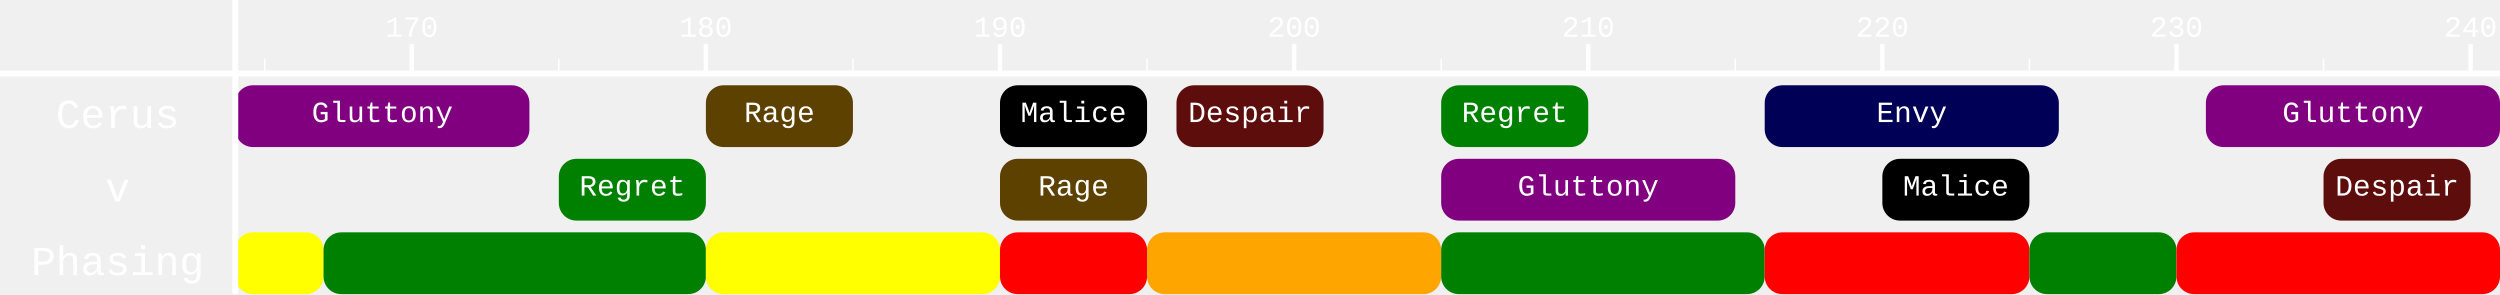
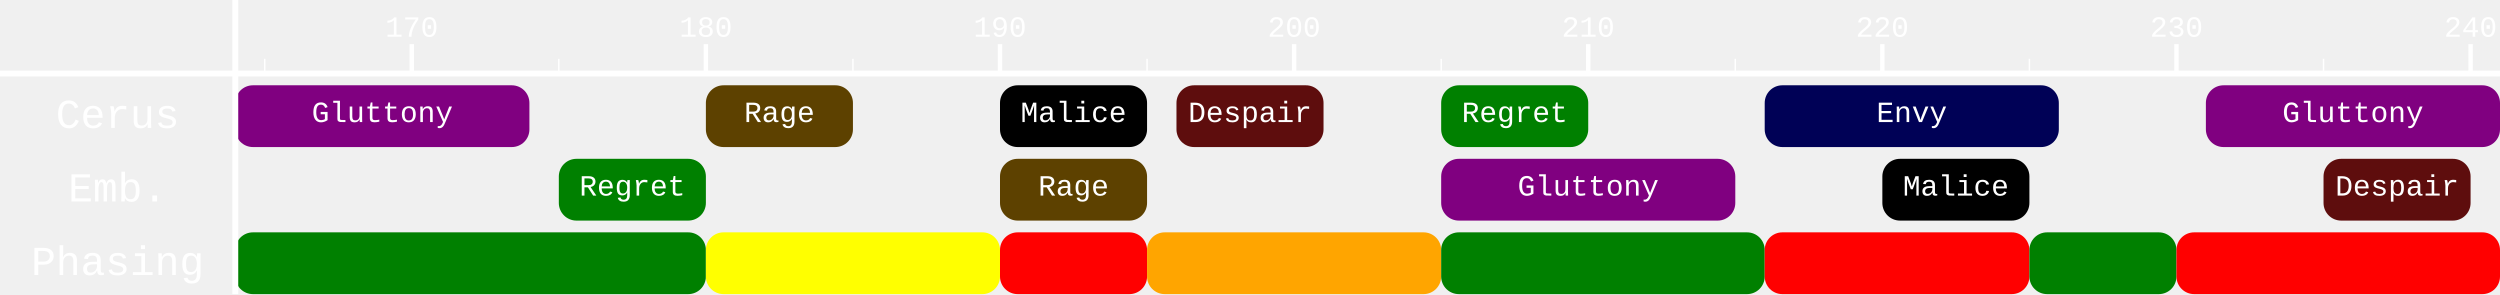
<svg xmlns="http://www.w3.org/2000/svg" width="850" height="100" viewBox="0 0 850 100">
  <defs>
</defs>
  <text x="40.0" y="43.5" font-size="14" fill="white" style="font-family:Courier New, monospace;text-anchor:middle">Cerus</text>
  <rect x="80" y="29" width="100" height="21" fill="purple" rx="6" ry="6" />
  <text x="130.0" y="41.5" font-size="10" fill="white" style="font-family: Courier New, monospace;text-anchor:middle">Gluttony</text>
  <rect x="240" y="29" width="50" height="21" fill="#5d4100" rx="6" ry="6" />
  <text x="265.0" y="41.5" font-size="10" fill="white" style="font-family: Courier New, monospace;text-anchor:middle">Rage</text>
  <rect x="340" y="29" width="50" height="21" fill="black" rx="6" ry="6" />
  <text x="365.0" y="41.5" font-size="10" fill="white" style="font-family: Courier New, monospace;text-anchor:middle">Malice</text>
  <rect x="400" y="29" width="50" height="21" fill="#5e0d0d" rx="6" ry="6" />
  <text x="425.0" y="41.5" font-size="10" fill="white" style="font-family: Courier New, monospace;text-anchor:middle">Despair</text>
  <rect x="490" y="29" width="50" height="21" fill="green" rx="6" ry="6" />
  <text x="515.0" y="41.5" font-size="10" fill="white" style="font-family: Courier New, monospace;text-anchor:middle">Regret</text>
  <rect x="600" y="29" width="100" height="21" fill="#000156" rx="6" ry="6" />
  <text x="650.0" y="41.5" font-size="10" fill="white" style="font-family: Courier New, monospace;text-anchor:middle">Envy</text>
  <rect x="750" y="29" width="100" height="21" fill="purple" rx="6" ry="6" />
  <text x="800.0" y="41.5" font-size="10" fill="white" style="font-family: Courier New, monospace;text-anchor:middle">Gluttony</text>
-   <text x="40.0" y="68.5" font-size="14" fill="white" style="font-family:Courier New, monospace;text-anchor:middle">v</text>
+   <text x="40.0" y="68.5" font-size="14" fill="white" style="font-family:Courier New, monospace;text-anchor:middle">Emb.</text>
  <rect x="190" y="54" width="50" height="21" fill="green" rx="6" ry="6" />
  <text x="215.0" y="66.5" font-size="10" fill="white" style="font-family: Courier New, monospace;text-anchor:middle">Regret</text>
  <rect x="340" y="54" width="50" height="21" fill="#5d4100" rx="6" ry="6" />
  <text x="365.0" y="66.5" font-size="10" fill="white" style="font-family: Courier New, monospace;text-anchor:middle">Rage</text>
  <rect x="490" y="54" width="100" height="21" fill="purple" rx="6" ry="6" />
  <text x="540.0" y="66.5" font-size="10" fill="white" style="font-family: Courier New, monospace;text-anchor:middle">Gluttony</text>
  <rect x="640" y="54" width="50" height="21" fill="black" rx="6" ry="6" />
  <text x="665.0" y="66.5" font-size="10" fill="white" style="font-family: Courier New, monospace;text-anchor:middle">Malice</text>
  <rect x="790" y="54" width="50" height="21" fill="#5e0d0d" rx="6" ry="6" />
  <text x="815.0" y="66.5" font-size="10" fill="white" style="font-family: Courier New, monospace;text-anchor:middle">Despair</text>
  <text x="40.0" y="93.5" font-size="14" fill="white" style="font-family:Courier New, monospace;text-anchor:middle">Phasing</text>
-   <rect x="80" y="79" width="30" height="21" fill="yellow" rx="6" ry="6" />
-   <text x="95.0" y="91.5" font-size="10" />
-   <rect x="110" y="79" width="130" height="21" fill="green" rx="6" ry="6" />
-   <text x="175.0" y="91.5" font-size="10" />
+   <rect x="80" y="79" width="160" height="21" fill="green" rx="6" ry="6" />
+   <text x="160.0" y="91.5" font-size="10" />
  <rect x="240" y="79" width="100" height="21" fill="yellow" rx="6" ry="6" />
  <text x="290.0" y="91.5" font-size="10" />
  <rect x="340" y="79" width="50" height="21" fill="red" rx="6" ry="6" />
  <text x="365.0" y="91.5" font-size="10" />
  <rect x="390" y="79" width="100" height="21" fill="orange" rx="6" ry="6" />
  <text x="440.0" y="91.5" font-size="10" />
  <rect x="490" y="79" width="110" height="21" fill="green" rx="6" ry="6" />
  <text x="545.0" y="91.5" font-size="10" />
  <rect x="600" y="79" width="90" height="21" fill="red" rx="6" ry="6" />
  <text x="645.0" y="91.5" font-size="10" />
  <rect x="690" y="79" width="50" height="21" fill="green" rx="6" ry="6" />
  <text x="715.0" y="91.5" font-size="10" />
  <rect x="740" y="79" width="110" height="21" fill="red" rx="6" ry="6" />
  <text x="795.0" y="91.5" font-size="10" />
  <path d="M0,25 L850,25" stroke="white" stroke-width="2" />
  <path d="M80,0 L80,100" stroke="white" stroke-width="2" />
  <path d="M90,20.0 L90,25" stroke="white" stroke-width="0.5" />
  <path d="M100,22.5 L100,white" stroke="white" stroke-width="0.3" />
  <path d="M110,22.5 L110,white" stroke="white" stroke-width="0.3" />
  <path d="M120,22.5 L120,white" stroke="white" stroke-width="0.3" />
  <path d="M130,22.5 L130,white" stroke="white" stroke-width="0.3" />
  <path d="M140,15.0 L140,25" stroke="white" stroke-width="1.5" />
  <text x="140.0" y="12.5" font-size="10" fill="white" style="font-family:Courier New, monospace;text-anchor:middle">170</text>
  <path d="M150,22.5 L150,white" stroke="white" stroke-width="0.3" />
  <path d="M160,22.5 L160,white" stroke="white" stroke-width="0.3" />
  <path d="M170,22.5 L170,white" stroke="white" stroke-width="0.3" />
  <path d="M180,22.5 L180,white" stroke="white" stroke-width="0.3" />
  <path d="M190,20.0 L190,25" stroke="white" stroke-width="0.5" />
  <path d="M200,22.5 L200,white" stroke="white" stroke-width="0.3" />
  <path d="M210,22.5 L210,white" stroke="white" stroke-width="0.3" />
  <path d="M220,22.5 L220,white" stroke="white" stroke-width="0.3" />
  <path d="M230,22.5 L230,white" stroke="white" stroke-width="0.3" />
  <path d="M240,15.0 L240,25" stroke="white" stroke-width="1.5" />
  <text x="240.0" y="12.5" font-size="10" fill="white" style="font-family:Courier New, monospace;text-anchor:middle">180</text>
  <path d="M250,22.5 L250,white" stroke="white" stroke-width="0.3" />
  <path d="M260,22.5 L260,white" stroke="white" stroke-width="0.3" />
  <path d="M270,22.5 L270,white" stroke="white" stroke-width="0.3" />
  <path d="M280,22.5 L280,white" stroke="white" stroke-width="0.3" />
  <path d="M290,20.0 L290,25" stroke="white" stroke-width="0.5" />
  <path d="M300,22.5 L300,white" stroke="white" stroke-width="0.3" />
  <path d="M310,22.5 L310,white" stroke="white" stroke-width="0.3" />
  <path d="M320,22.5 L320,white" stroke="white" stroke-width="0.3" />
  <path d="M330,22.5 L330,white" stroke="white" stroke-width="0.3" />
  <path d="M340,15.0 L340,25" stroke="white" stroke-width="1.5" />
  <text x="340.0" y="12.5" font-size="10" fill="white" style="font-family:Courier New, monospace;text-anchor:middle">190</text>
  <path d="M350,22.5 L350,white" stroke="white" stroke-width="0.3" />
  <path d="M360,22.5 L360,white" stroke="white" stroke-width="0.3" />
  <path d="M370,22.5 L370,white" stroke="white" stroke-width="0.3" />
  <path d="M380,22.5 L380,white" stroke="white" stroke-width="0.3" />
  <path d="M390,20.0 L390,25" stroke="white" stroke-width="0.5" />
  <path d="M400,22.5 L400,white" stroke="white" stroke-width="0.3" />
  <path d="M410,22.5 L410,white" stroke="white" stroke-width="0.3" />
  <path d="M420,22.5 L420,white" stroke="white" stroke-width="0.3" />
  <path d="M430,22.5 L430,white" stroke="white" stroke-width="0.3" />
  <path d="M440,15.0 L440,25" stroke="white" stroke-width="1.5" />
  <text x="440.0" y="12.5" font-size="10" fill="white" style="font-family:Courier New, monospace;text-anchor:middle">200</text>
  <path d="M450,22.5 L450,white" stroke="white" stroke-width="0.3" />
  <path d="M460,22.5 L460,white" stroke="white" stroke-width="0.3" />
  <path d="M470,22.5 L470,white" stroke="white" stroke-width="0.3" />
  <path d="M480,22.5 L480,white" stroke="white" stroke-width="0.3" />
  <path d="M490,20.0 L490,25" stroke="white" stroke-width="0.5" />
  <path d="M500,22.5 L500,white" stroke="white" stroke-width="0.3" />
  <path d="M510,22.5 L510,white" stroke="white" stroke-width="0.3" />
  <path d="M520,22.5 L520,white" stroke="white" stroke-width="0.3" />
  <path d="M530,22.5 L530,white" stroke="white" stroke-width="0.3" />
  <path d="M540,15.0 L540,25" stroke="white" stroke-width="1.5" />
  <text x="540.0" y="12.5" font-size="10" fill="white" style="font-family:Courier New, monospace;text-anchor:middle">210</text>
  <path d="M550,22.5 L550,white" stroke="white" stroke-width="0.3" />
  <path d="M560,22.5 L560,white" stroke="white" stroke-width="0.3" />
  <path d="M570,22.5 L570,white" stroke="white" stroke-width="0.3" />
  <path d="M580,22.5 L580,white" stroke="white" stroke-width="0.3" />
  <path d="M590,20.0 L590,25" stroke="white" stroke-width="0.5" />
  <path d="M600,22.5 L600,white" stroke="white" stroke-width="0.3" />
  <path d="M610,22.5 L610,white" stroke="white" stroke-width="0.3" />
  <path d="M620,22.5 L620,white" stroke="white" stroke-width="0.3" />
  <path d="M630,22.5 L630,white" stroke="white" stroke-width="0.3" />
  <path d="M640,15.0 L640,25" stroke="white" stroke-width="1.5" />
  <text x="640.0" y="12.5" font-size="10" fill="white" style="font-family:Courier New, monospace;text-anchor:middle">220</text>
  <path d="M650,22.5 L650,white" stroke="white" stroke-width="0.3" />
  <path d="M660,22.5 L660,white" stroke="white" stroke-width="0.3" />
  <path d="M670,22.5 L670,white" stroke="white" stroke-width="0.3" />
  <path d="M680,22.5 L680,white" stroke="white" stroke-width="0.3" />
  <path d="M690,20.0 L690,25" stroke="white" stroke-width="0.5" />
  <path d="M700,22.5 L700,white" stroke="white" stroke-width="0.3" />
  <path d="M710,22.5 L710,white" stroke="white" stroke-width="0.3" />
  <path d="M720,22.5 L720,white" stroke="white" stroke-width="0.3" />
  <path d="M730,22.5 L730,white" stroke="white" stroke-width="0.3" />
  <path d="M740,15.0 L740,25" stroke="white" stroke-width="1.5" />
  <text x="740.0" y="12.5" font-size="10" fill="white" style="font-family:Courier New, monospace;text-anchor:middle">230</text>
  <path d="M750,22.5 L750,white" stroke="white" stroke-width="0.3" />
  <path d="M760,22.5 L760,white" stroke="white" stroke-width="0.3" />
  <path d="M770,22.5 L770,white" stroke="white" stroke-width="0.3" />
  <path d="M780,22.5 L780,white" stroke="white" stroke-width="0.3" />
  <path d="M790,20.0 L790,25" stroke="white" stroke-width="0.5" />
  <path d="M800,22.5 L800,white" stroke="white" stroke-width="0.3" />
  <path d="M810,22.5 L810,white" stroke="white" stroke-width="0.3" />
  <path d="M820,22.5 L820,white" stroke="white" stroke-width="0.3" />
  <path d="M830,22.5 L830,white" stroke="white" stroke-width="0.3" />
  <path d="M840,15.0 L840,25" stroke="white" stroke-width="1.5" />
  <text x="840.0" y="12.5" font-size="10" fill="white" style="font-family:Courier New, monospace;text-anchor:middle">240</text>
</svg>
